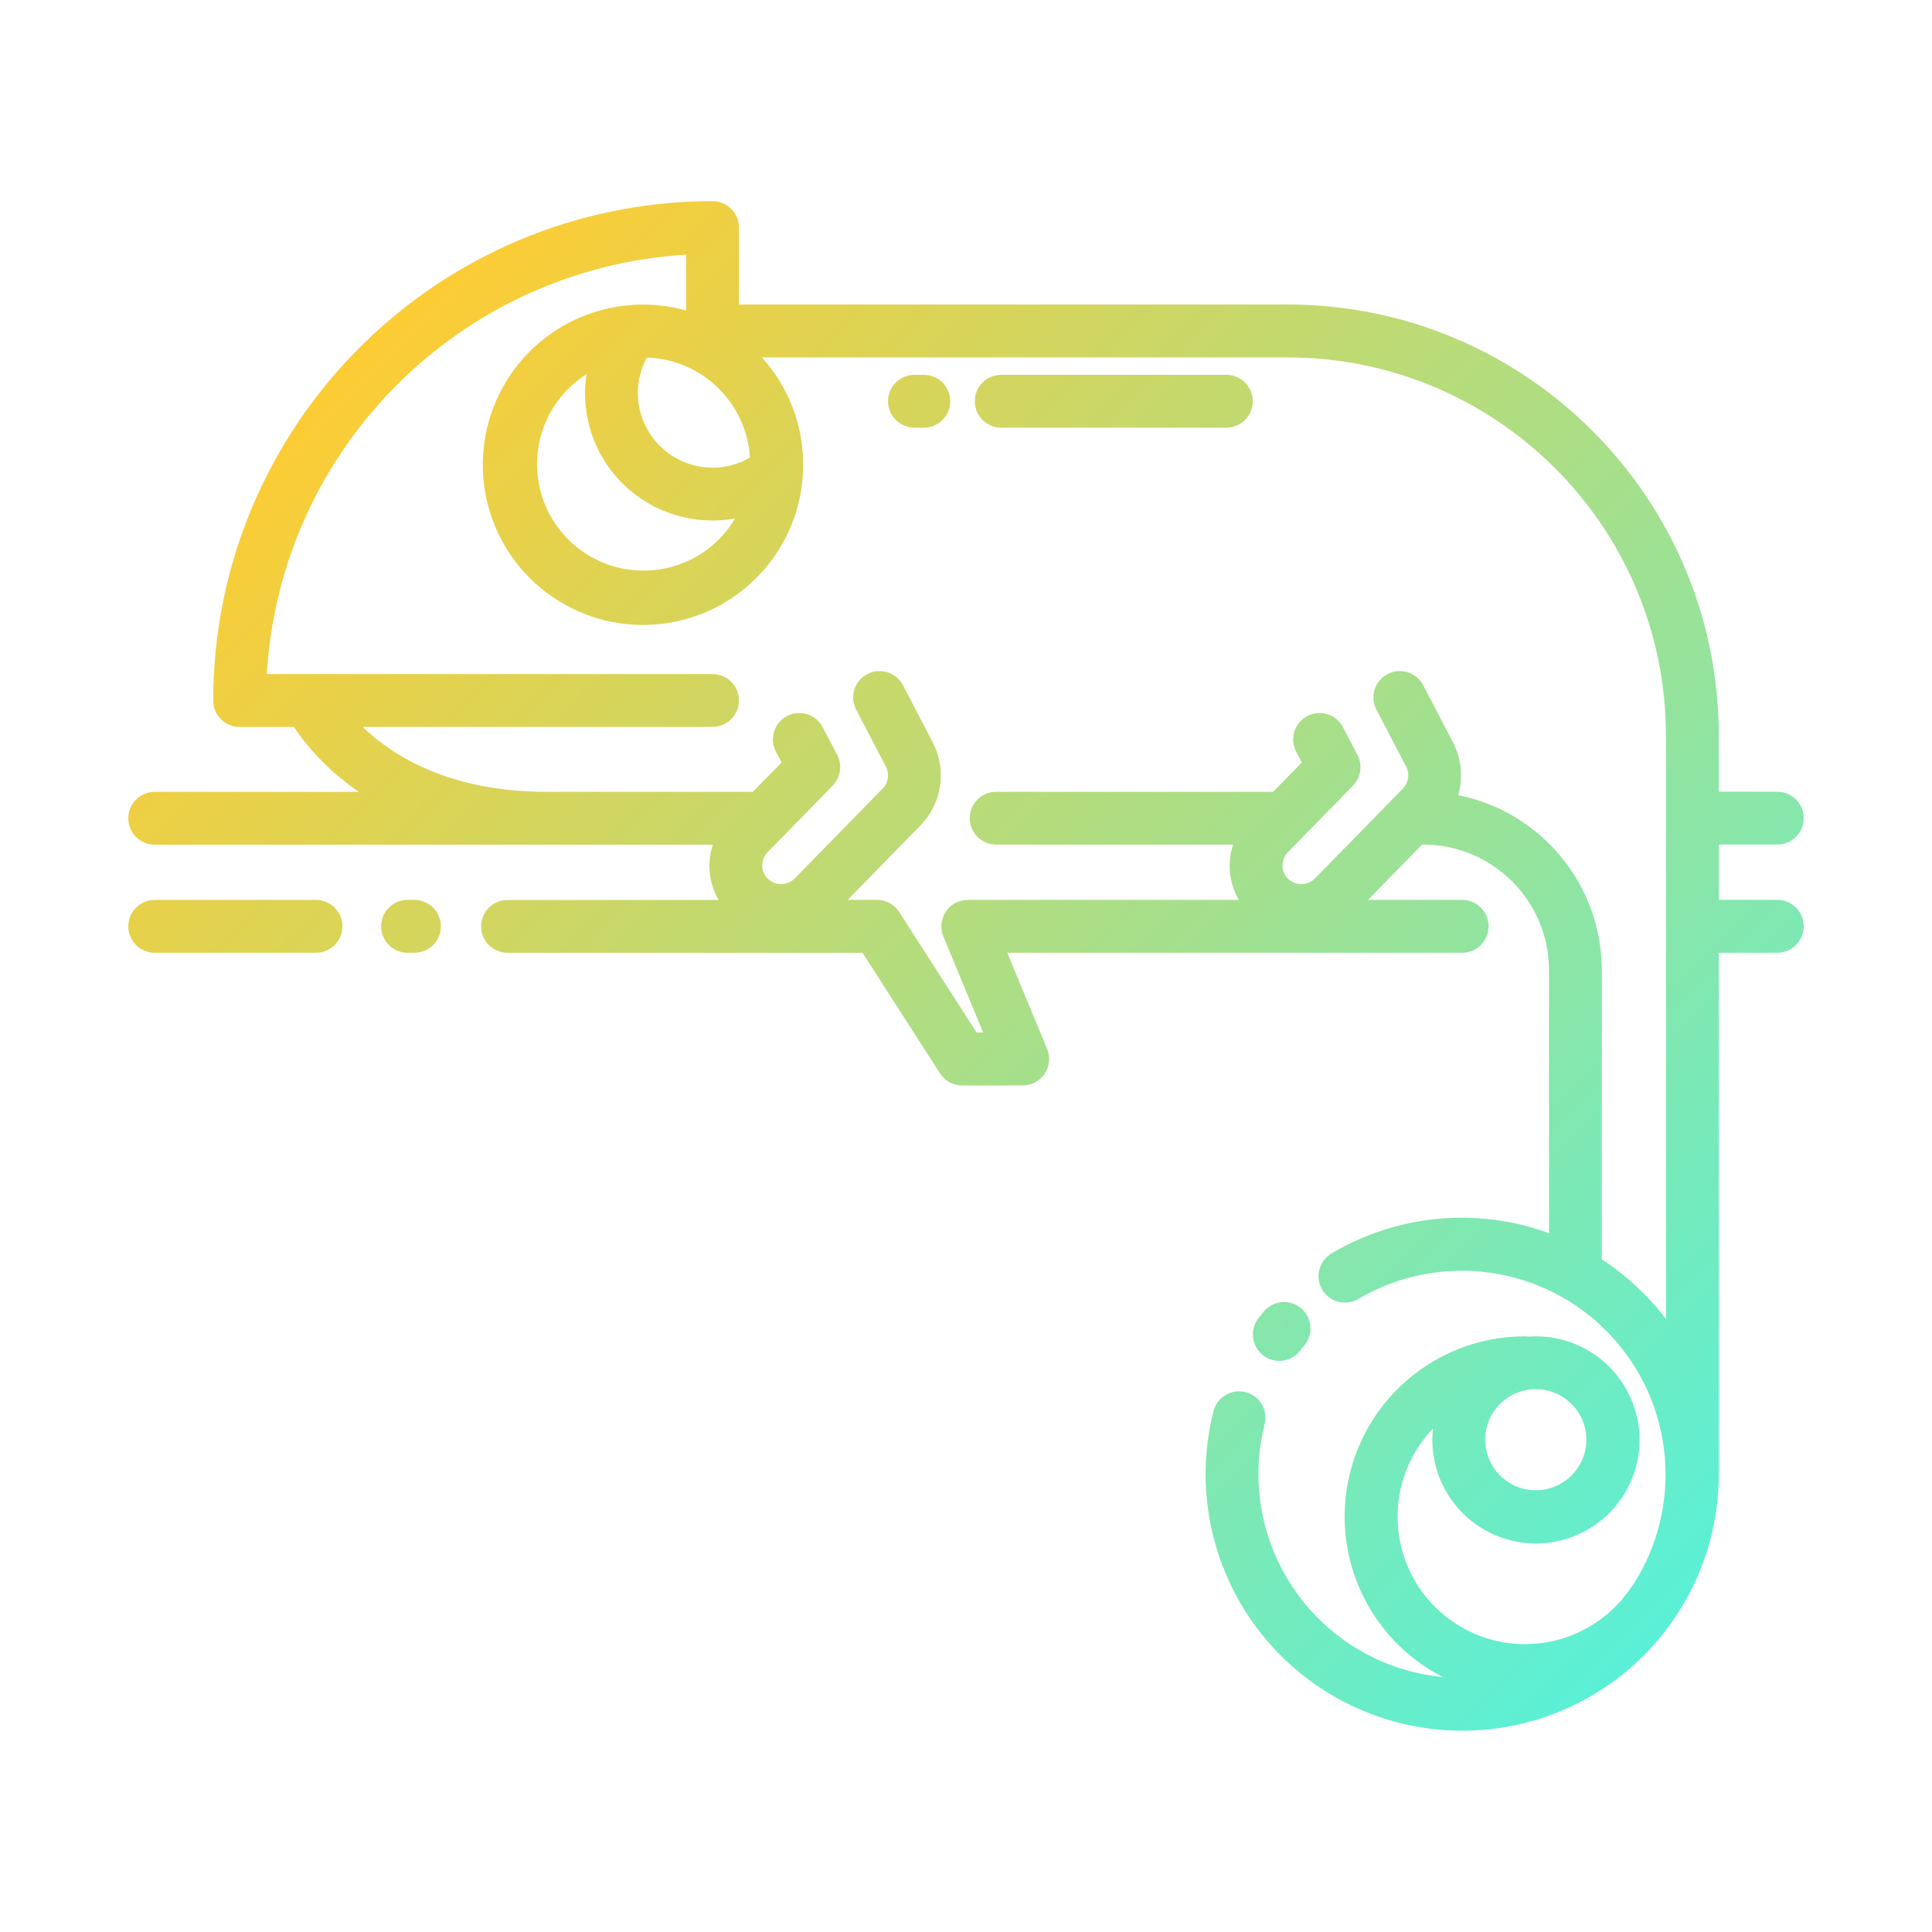
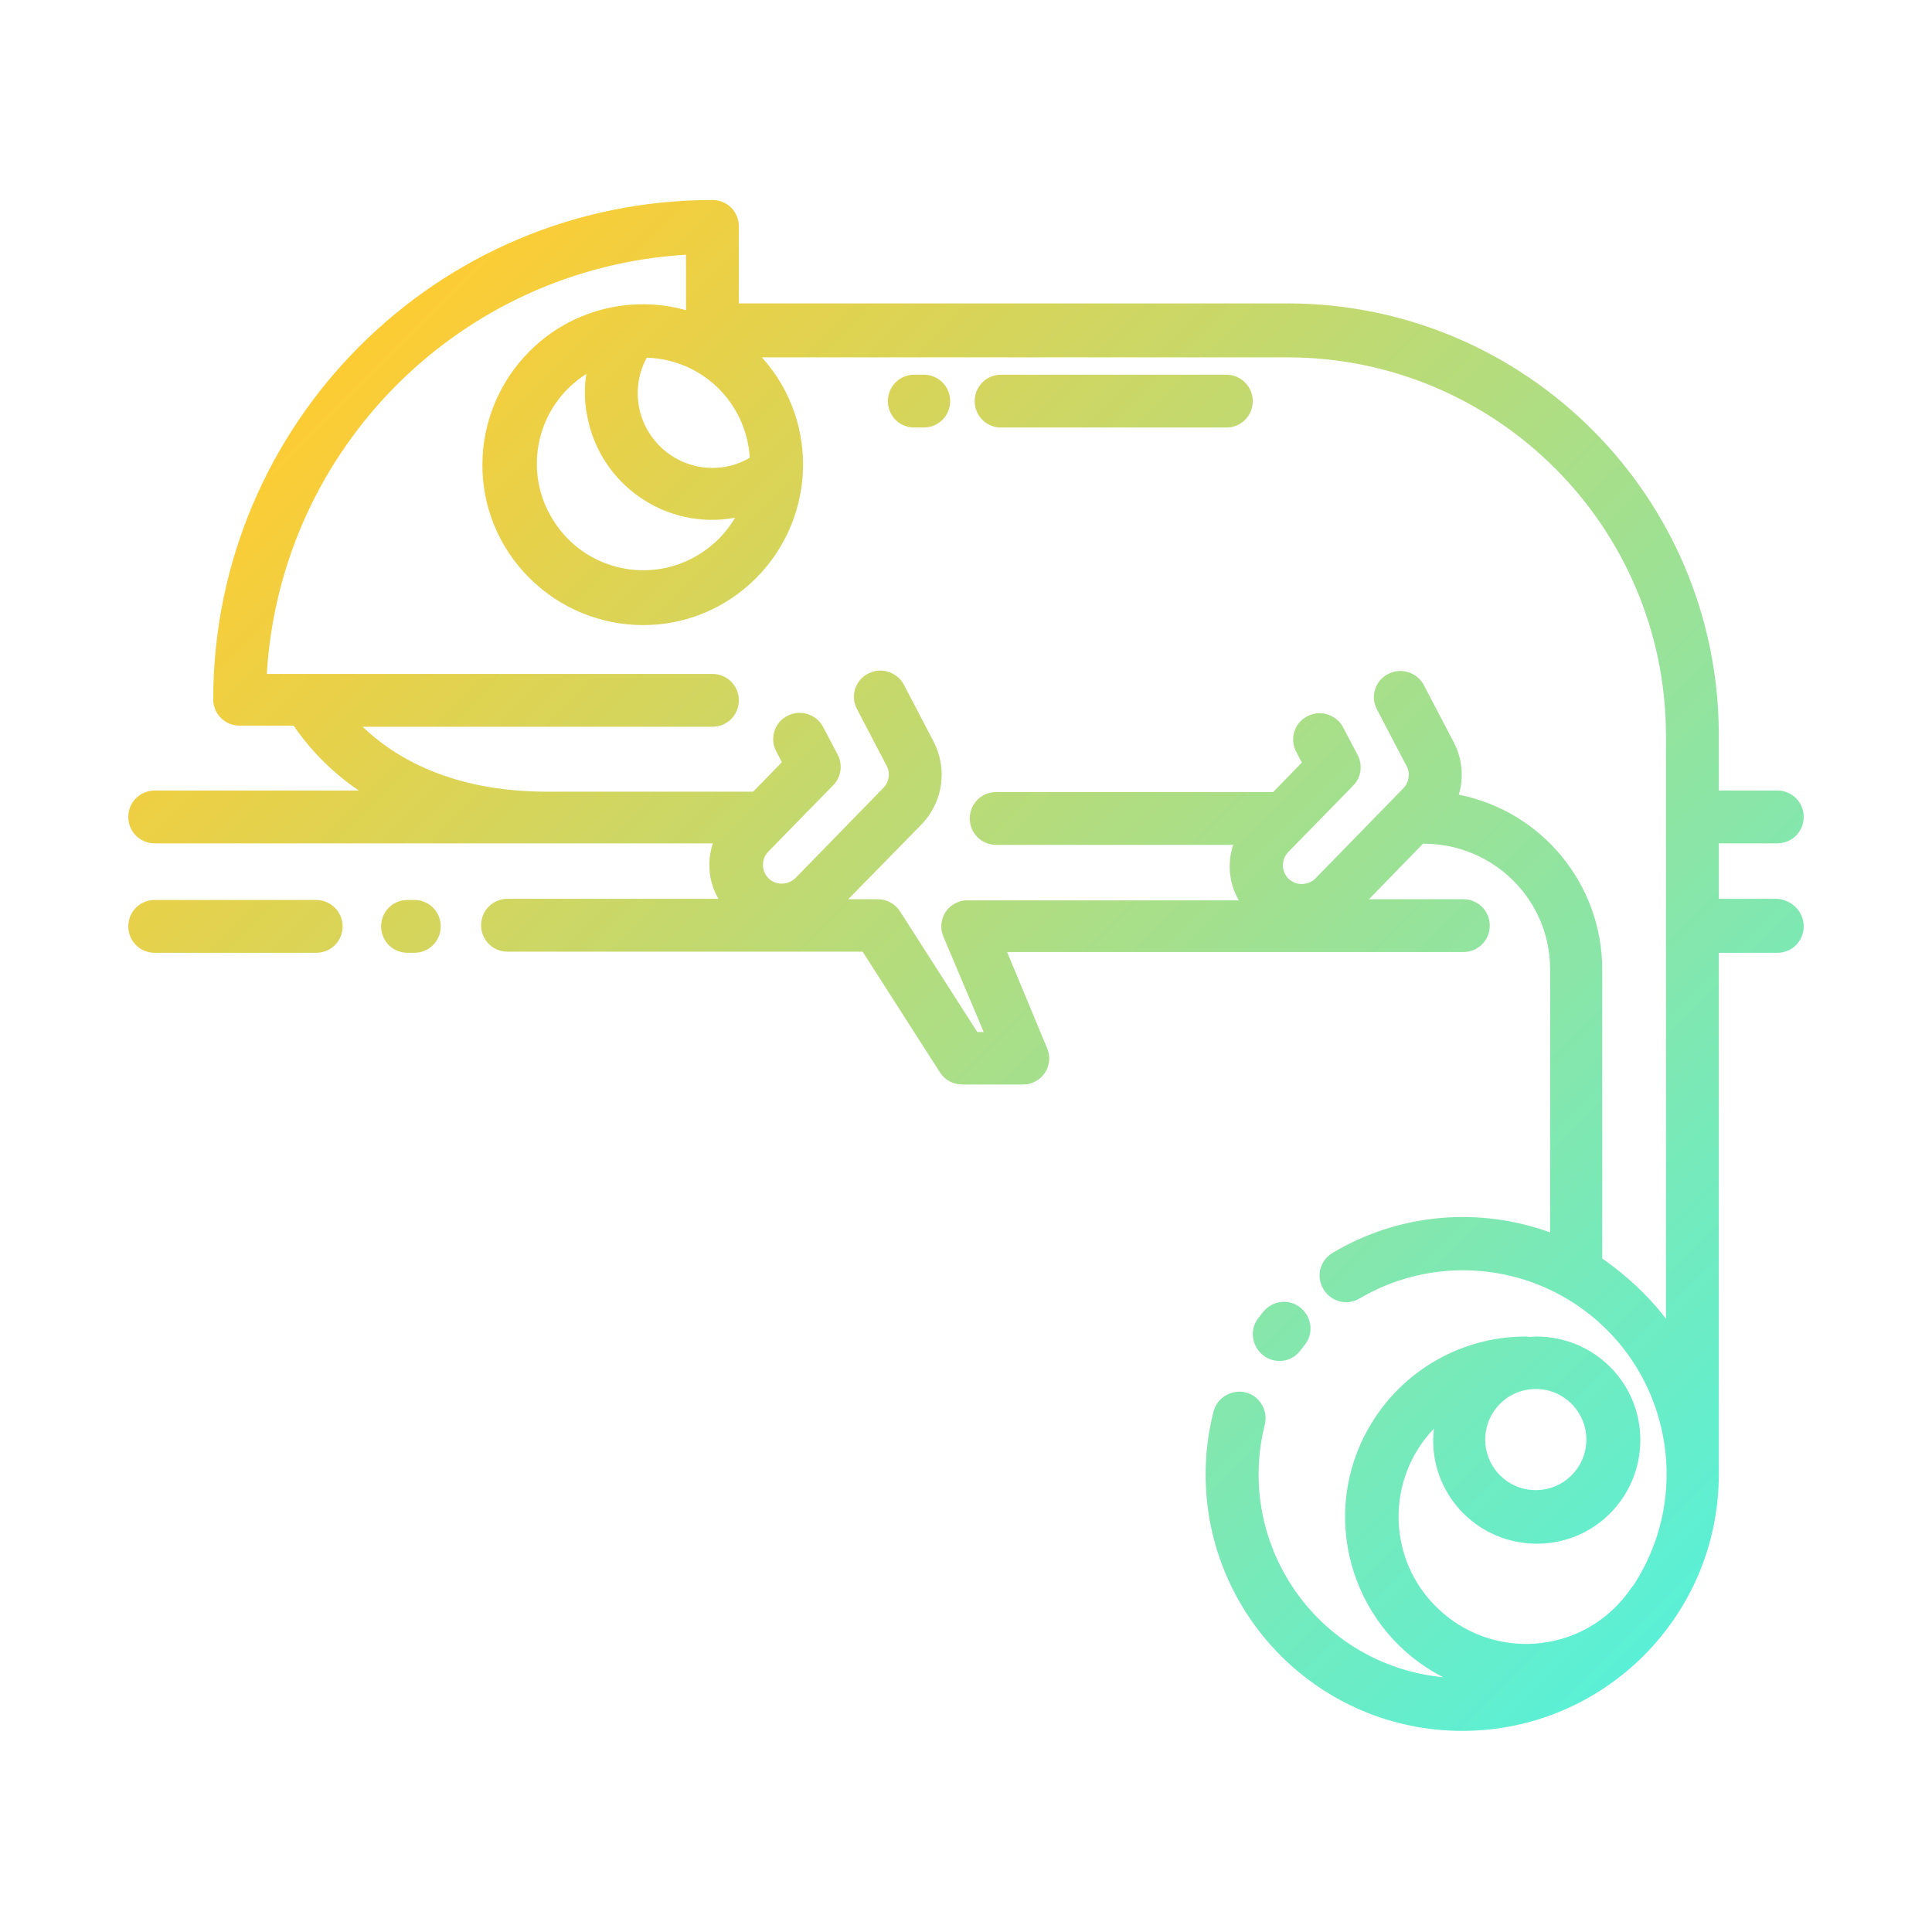
- <svg xmlns="http://www.w3.org/2000/svg" id="Layer_1" height="512" viewBox="0 0 128 128" width="512" data-name="Layer 1">
-   <linearGradient id="linear-gradient" gradientUnits="userSpaceOnUse" x1="115.13" x2="29.266" y1="103.451" y2="17.586">
-     <stop offset="0" stop-color="#5af0d7" />
-     <stop offset="1" stop-color="#fdcc34" />
+ <svg xmlns="http://www.w3.org/2000/svg" version="1.1" id="Layer_1" x="0px" y="0px" viewBox="0 0 512 512" style="enable-background:new 0 0 512 512;" xml:space="preserve">
+   <style type="text/css">
+ 	.st0{fill:url(#SVGID_1_);}
+ </style>
+   <linearGradient id="SVGID_1_" gradientUnits="userSpaceOnUse" x1="78.381" y1="514.8" x2="-7.483" y2="600.665" gradientTransform="matrix(4 0 0 -4 147 2473)">
+     <stop offset="0" style="stop-color:#5AF0D7" />
+     <stop offset="1" style="stop-color:#FDCC34" />
  </linearGradient>
-   <path d="m83 26.583a1.75 1.75 0 0 1 -1.75 1.75h-14.917a1.75 1.75 0 0 1 0-3.5h14.917a1.75 1.75 0 0 1 1.75 1.75zm-21.792-1.75h-.624a1.75 1.75 0 1 0 0 3.5h.624a1.75 1.75 0 0 0 0-3.5zm-33.75 34.789h-.458a1.75 1.75 0 0 0 0 3.5h.458a1.75 1.75 0 0 0 0-3.5zm-6.52 0h-10.688a1.75 1.75 0 0 0 0 3.5h10.688a1.75 1.75 0 0 0 0-3.5zm98.562 1.75a1.75 1.75 0 0 1 -1.75 1.75h-3.875v34.553a17 17 0 1 1 -33.482-4.175 1.75 1.75 0 0 1 3.394.858 13.509 13.509 0 0 0 11.813 16.753 11.94 11.94 0 0 1 5.432-22.576 1.727 1.727 0 0 1 .239.024c.158-.011.315-.024.475-.024a6.862 6.862 0 1 1 -6.808 6.112 8.443 8.443 0 1 0 13.1 10.558 1.714 1.714 0 0 1 .118-.142 13.5 13.5 0 0 0 -18.156-19.008 1.75 1.75 0 0 1 -1.785-3.011 16.886 16.886 0 0 1 14.41-1.344v-17.426a8.326 8.326 0 0 0 -8.317-8.316h-.094l-3.583 3.664h6.243a1.75 1.75 0 0 1 0 3.5h-30.141l2.643 6.372a1.75 1.75 0 0 1 -1.616 2.42h-4.01a1.751 1.751 0 0 1 -1.473-.8l-5.131-7.988h-23.521a1.75 1.75 0 0 1 0-3.5h13.983a4.5 4.5 0 0 1 -.381-3.664h-36.977a1.75 1.75 0 0 1 0-3.5h13.533a16.192 16.192 0 0 1 -4.316-4.3h-3.592a1.75 1.75 0 0 1 -1.75-1.75 33.121 33.121 0 0 1 33.083-33.087 1.75 1.75 0 0 1 1.75 1.75v5.1h36.372a28.578 28.578 0 0 1 28.545 28.545v3.733h3.875a1.75 1.75 0 0 1 0 3.5h-3.875v3.664h3.875a1.75 1.75 0 0 1 1.75 1.755zm-17.75 30.663a3.349 3.349 0 1 0 3.349 3.349 3.352 3.352 0 0 0 -3.349-3.349zm-58.891-68.345a4.874 4.874 0 0 0 -.6 2.346 4.954 4.954 0 0 0 4.948 4.948 4.876 4.876 0 0 0 2.478-.672 7.062 7.062 0 0 0 -6.826-6.622zm-4.1 2.346a8.48 8.48 0 0 1 .1-1.247 7.056 7.056 0 1 0 9.847 9.557 8.43 8.43 0 0 1 -9.948-8.31zm71.615 61.349v-38.66a25.074 25.074 0 0 0 -25.044-25.046h-34.853a10.613 10.613 0 1 1 -5.019-3.108v-3.7a29.627 29.627 0 0 0 -27.782 27.787h29.532a1.75 1.75 0 0 1 0 3.5h-23.188c2.026 1.944 5.788 4.3 12.188 4.3h13.673l1.9-1.941-.406-.778a1.75 1.75 0 0 1 3.1-1.619l.993 1.9a1.751 1.751 0 0 1 -.3 2.033l-4.312 4.41a1.249 1.249 0 0 0 .02 1.767 1.28 1.28 0 0 0 1.768-.02l5.833-5.966a1.247 1.247 0 0 0 .215-1.452l-2-3.833a1.75 1.75 0 0 1 3.1-1.619l2 3.833a4.739 4.739 0 0 1 -.815 5.518l-4.817 4.927h1.94a1.75 1.75 0 0 1 1.472.8l5.131 7.988h.434l-2.637-6.364a1.75 1.75 0 0 1 1.616-2.42h17.96a4.5 4.5 0 0 1 -.381-3.664h-15.695a1.75 1.75 0 0 1 0-3.5h18.35l1.9-1.941-.406-.778a1.75 1.75 0 0 1 3.1-1.619l.993 1.9a1.751 1.751 0 0 1 -.3 2.033l-4.312 4.41a1.249 1.249 0 0 0 .02 1.767 1.28 1.28 0 0 0 1.768-.02l5.833-5.966a1.247 1.247 0 0 0 .215-1.452l-2-3.833a1.75 1.75 0 0 1 3.1-1.619l2 3.833a4.733 4.733 0 0 1 .349 3.51 11.834 11.834 0 0 1 9.512 11.587v19.162a17.112 17.112 0 0 1 4.253 3.953zm-26.68 2.415a1.75 1.75 0 0 0 2.454-.325q.136-.177.278-.351a1.75 1.75 0 1 0 -2.706-2.22c-.119.146-.236.292-.35.441a1.75 1.75 0 0 0 .324 2.455z" fill="url(#linear-gradient)" />
+   <path class="st0" d="M332,106.3c0,3.9-3.1,7-7,7h-59.7c-3.9,0-7-3.1-7-7s3.1-7,7-7H325C328.9,99.3,332,102.5,332,106.3z M244.8,99.3  h-2.5c-3.9,0-7,3.1-7,7s3.1,7,7,7h2.5c3.9,0,7-3.1,7-7S248.7,99.3,244.8,99.3z M109.8,238.5H108c-3.9,0-7,3.1-7,7s3.1,7,7,7h1.8  c3.9,0,7-3.1,7-7S113.7,238.5,109.8,238.5z M83.8,238.5H41c-3.9,0-7,3.1-7,7s3.1,7,7,7h42.8c3.9,0,7-3.1,7-7S87.6,238.5,83.8,238.5z   M478,245.5c0,3.9-3.1,7-7,7h-15.5v138.2c0,37.6-30.5,68-68,68c-37.6,0-68-30.5-68-68c0-5.6,0.7-11.2,2.1-16.6  c0.9-3.7,4.8-6,8.5-5.1s6,4.8,5.1,8.5l0,0c-7.3,28.9,10.2,58.3,39.2,65.6c2.7,0.7,5.4,1.1,8.1,1.4c-23.5-12-32.8-40.8-20.8-64.2  c8.2-16,24.6-26.1,42.6-26.1c0.3,0,0.6,0,1,0.1c0.6,0,1.3-0.1,1.9-0.1c15.2,0,27.5,12.2,27.5,27.4c0,15.2-12.2,27.5-27.4,27.5  s-27.5-12.2-27.5-27.4c0-1,0.1-2,0.2-3.1c-12.9,13.5-12.4,34.9,1.1,47.7c13.5,12.9,34.9,12.4,47.7-1.1c1.3-1.4,2.5-2.9,3.6-4.5  c0.1-0.2,0.3-0.4,0.5-0.6c16.3-25,9.2-58.4-15.7-74.7c-17.2-11.2-39.2-11.7-56.9-1.3c-3.3,2-7.6,0.9-9.6-2.5s-0.9-7.6,2.5-9.6  c17.4-10.4,38.6-12.3,57.6-5.4v-69.7c0-18.4-14.9-33.2-33.3-33.3h-0.4l-14.3,14.7h25c3.9,0,7,3.1,7,7s-3.1,7-7,7H266.9l10.6,25.5  c1.5,3.6-0.2,7.7-3.8,9.1c-0.8,0.4-1.8,0.5-2.7,0.5h-16c-2.4,0-4.6-1.2-5.9-3.2l-20.5-32h-94.1c-3.9,0-7-3.1-7-7s3.1-7,7-7h55.9  c-2.6-4.4-3.1-9.8-1.5-14.7H41c-3.9,0-7-3.1-7-7s3.1-7,7-7h54.1c-6.8-4.6-12.6-10.4-17.3-17.2H63.5c-3.9,0-7-3.1-7-7  c0.1-73.1,59.3-132.3,132.3-132.3c3.9,0,7,3.1,7,7v20.4h145.5c63,0.1,114.1,51.2,114.2,114.2v14.9H471c3.9,0,7,3.1,7,7  c0,3.9-3.1,7-7,7h-15.5v14.7H471C474.9,238.5,478,241.6,478,245.5C478,245.5,478,245.5,478,245.5L478,245.5z M407,368.1  c-7.4,0-13.4,6-13.4,13.4s6,13.4,13.4,13.4s13.4-6,13.4-13.4l0,0C420.4,374.1,414.4,368.1,407,368.1z M171.4,94.8  c-1.6,2.9-2.4,6.1-2.4,9.4c0,10.9,8.9,19.8,19.8,19.8c3.5,0,6.9-0.9,9.9-2.7C197.8,106.7,186,95.2,171.4,94.8z M155,104.1  c0-1.7,0.1-3.3,0.4-5c-13.2,8.3-17.1,25.8-8.7,38.9c8.3,13.2,25.8,17.1,38.9,8.7c3.8-2.4,6.9-5.6,9.2-9.5  c-18.3,3.4-35.9-8.8-39.2-27.1C155.2,108.3,155,106.2,155,104.1L155,104.1z M441.5,349.5V194.9c-0.1-55.3-44.9-100.1-100.2-100.2  H201.9c15.7,17.4,14.3,44.2-3.1,60s-44.2,14.3-60-3.1s-14.3-44.2,3.1-60c10.8-9.8,25.9-13.3,39.9-9.4V67.5  C122,71.1,74.3,118.8,70.7,178.6h118.1c3.9,0,7,3.1,7,7s-3.1,7-7,7H96.1c8.1,7.8,23.2,17.2,48.8,17.2h54.7l7.6-7.8l-1.6-3.1  c-1.7-3.5-0.2-7.7,3.3-9.3c3.3-1.6,7.3-0.3,9.1,2.8l4,7.6c1.4,2.7,0.9,6-1.2,8.1l-17.2,17.6c-1.9,2-1.9,5.1,0.1,7.1c0,0,0,0,0,0  c2,1.9,5.1,1.8,7.1-0.1l23.3-23.9c1.5-1.5,1.9-3.9,0.9-5.8l-8-15.3c-1.7-3.5-0.2-7.7,3.3-9.3c3.3-1.6,7.3-0.3,9.1,2.8l8,15.3  c3.8,7.3,2.5,16.2-3.3,22.1l-19.3,19.7h7.8c2.4,0,4.6,1.2,5.9,3.2l20.5,32h1.7L250,248.2c-1.5-3.6,0.2-7.7,3.8-9.1  c0.8-0.4,1.8-0.5,2.7-0.5h71.8c-2.6-4.4-3.1-9.8-1.5-14.7H264c-3.9,0-7-3.1-7-7s3.1-7,7-7h73.4l7.6-7.8l-1.6-3.1  c-1.7-3.5-0.2-7.7,3.3-9.3c3.3-1.6,7.3-0.3,9.1,2.8l4,7.6c1.4,2.7,0.9,6-1.2,8.1l-17.2,17.6c-1.9,2-1.9,5.1,0.1,7.1c0,0,0,0,0,0  c2,1.9,5.1,1.8,7.1-0.1l23.3-23.9c1.5-1.5,1.9-3.9,0.9-5.8l-8-15.3c-1.7-3.5-0.2-7.7,3.3-9.3c3.3-1.6,7.3-0.3,9.1,2.8l8,15.3  c2.3,4.3,2.8,9.4,1.4,14c22.1,4.4,38,23.8,38,46.3v76.6C431,338,436.8,343.3,441.5,349.5L441.5,349.5z M334.8,359.2  c3.1,2.4,7.5,1.8,9.8-1.3c0,0,0,0,0,0c0.4-0.5,0.7-0.9,1.1-1.4c2.5-3,2-7.4-1-9.9c-3-2.5-7.4-2-9.9,1c-0.5,0.6-0.9,1.2-1.4,1.8  C331.1,352.4,331.7,356.8,334.8,359.2C334.8,359.2,334.8,359.2,334.8,359.2L334.8,359.2z" />
</svg>
